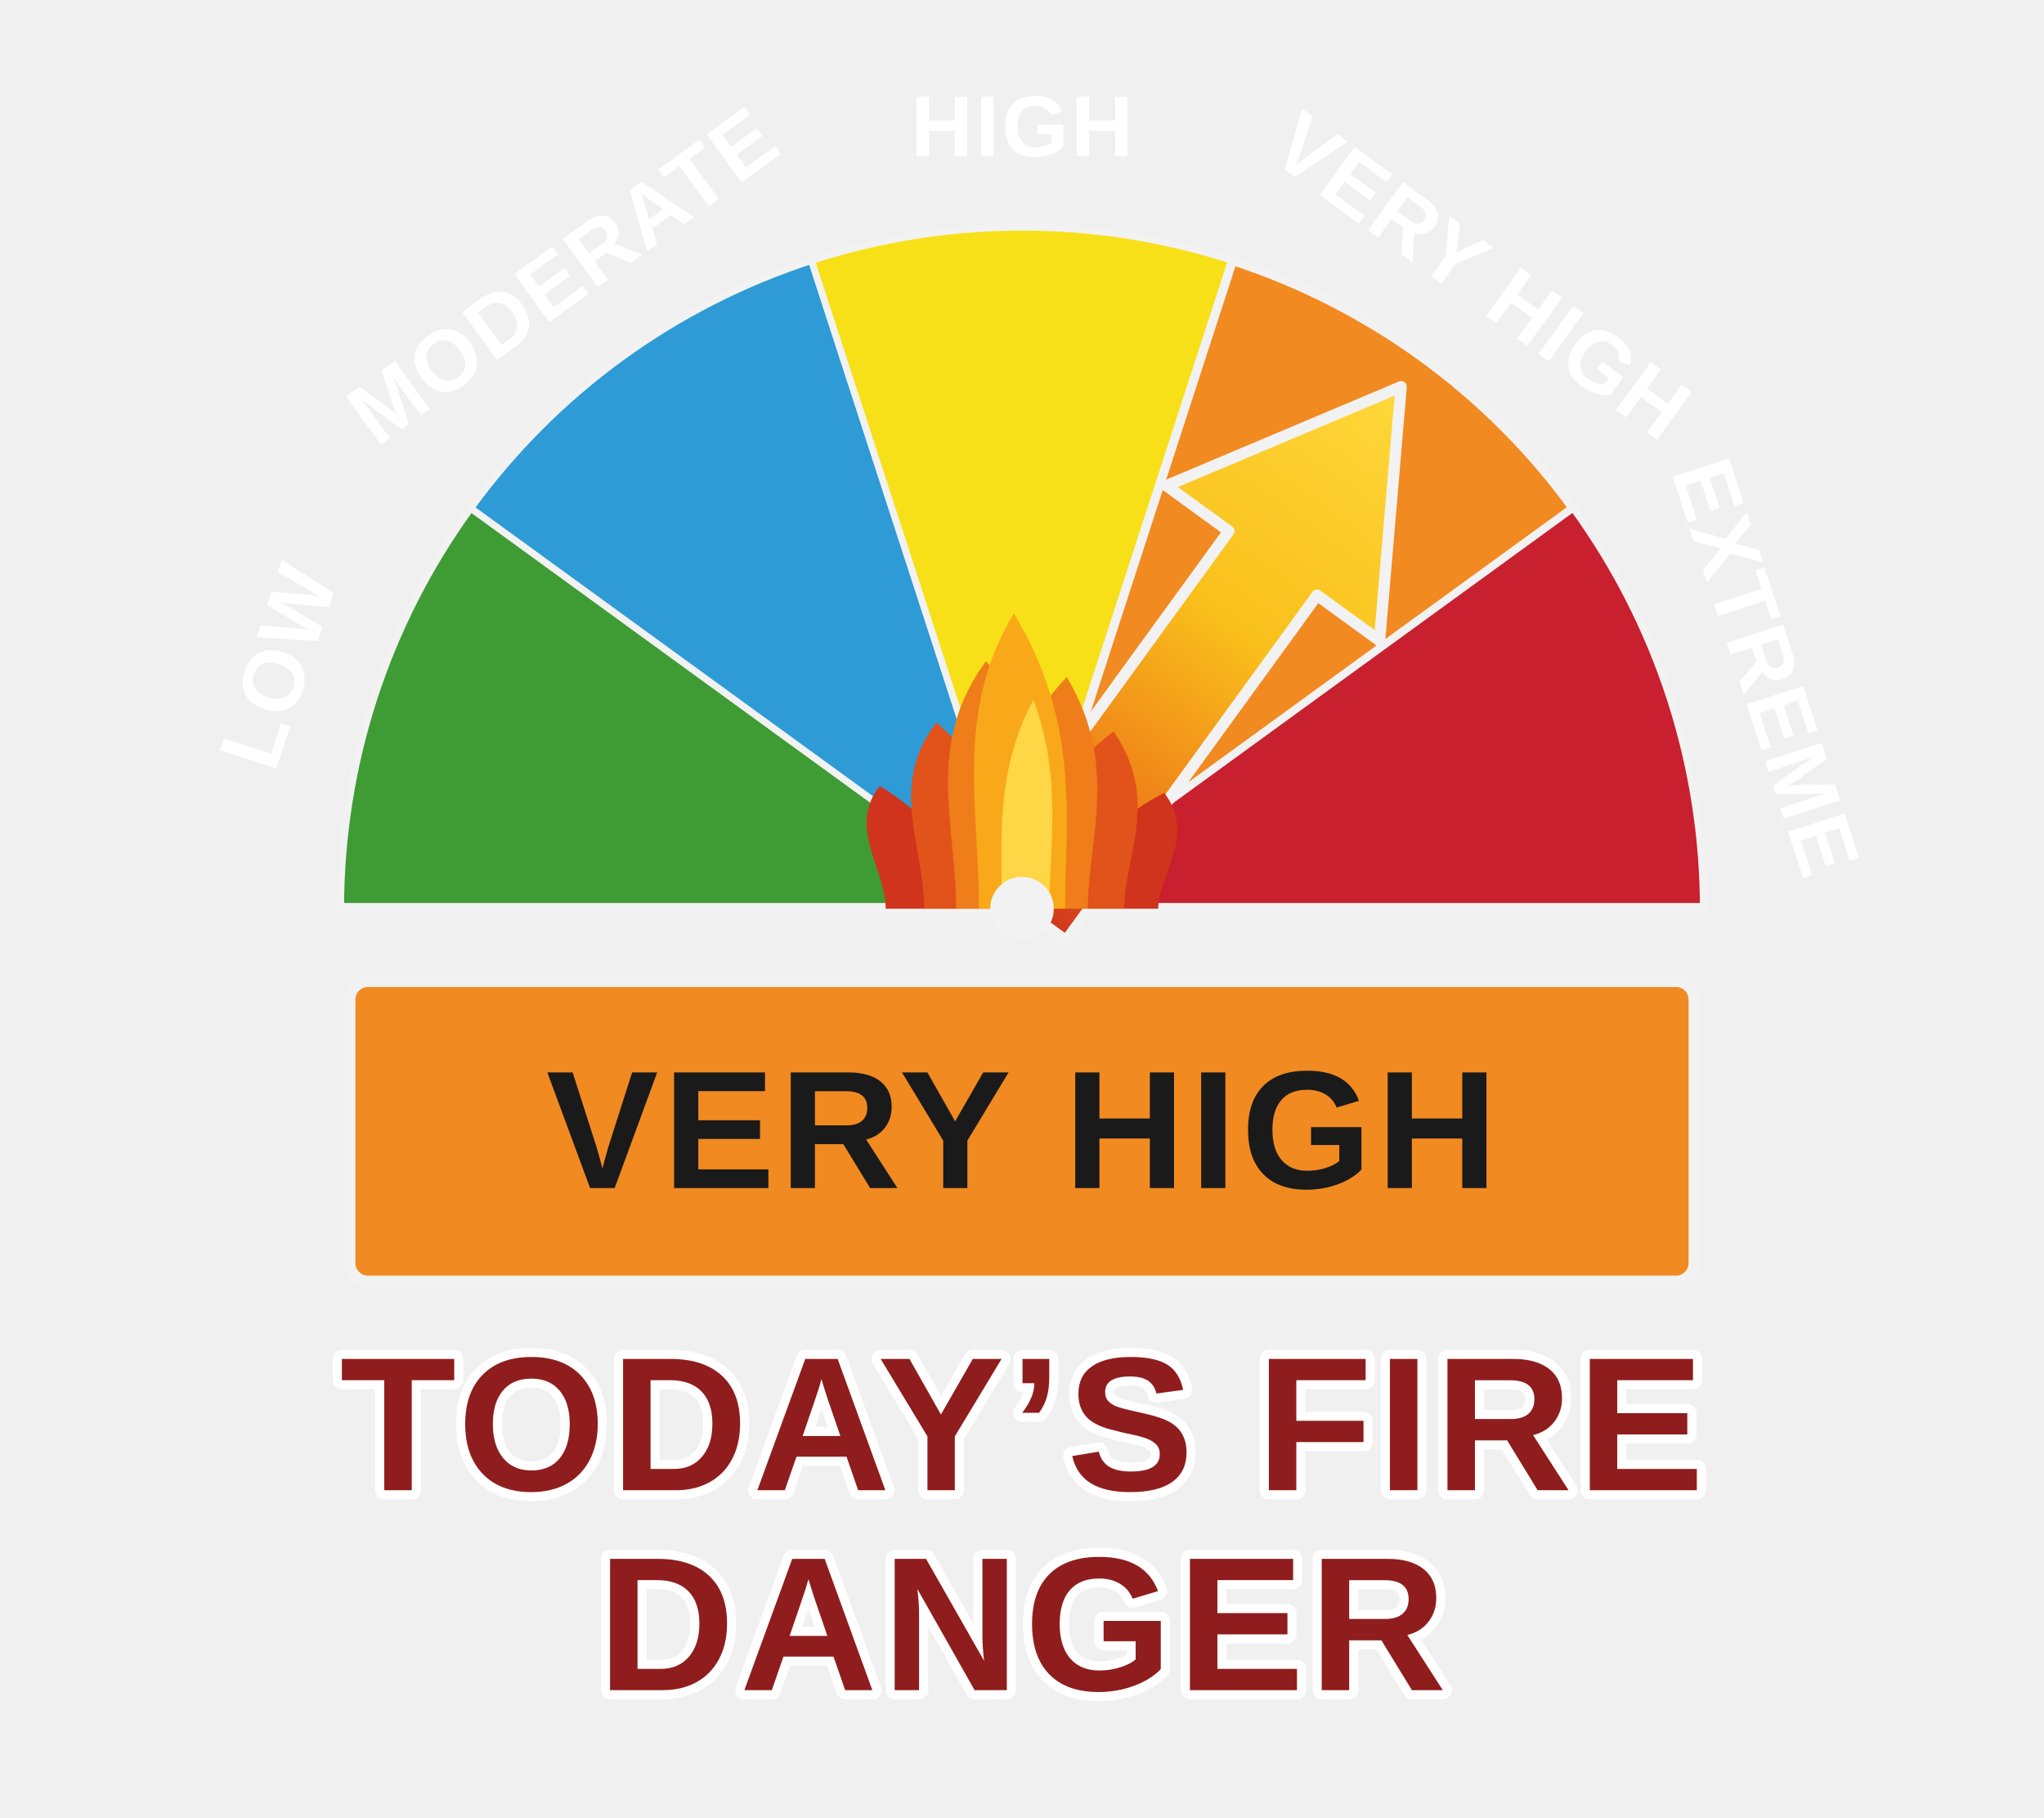
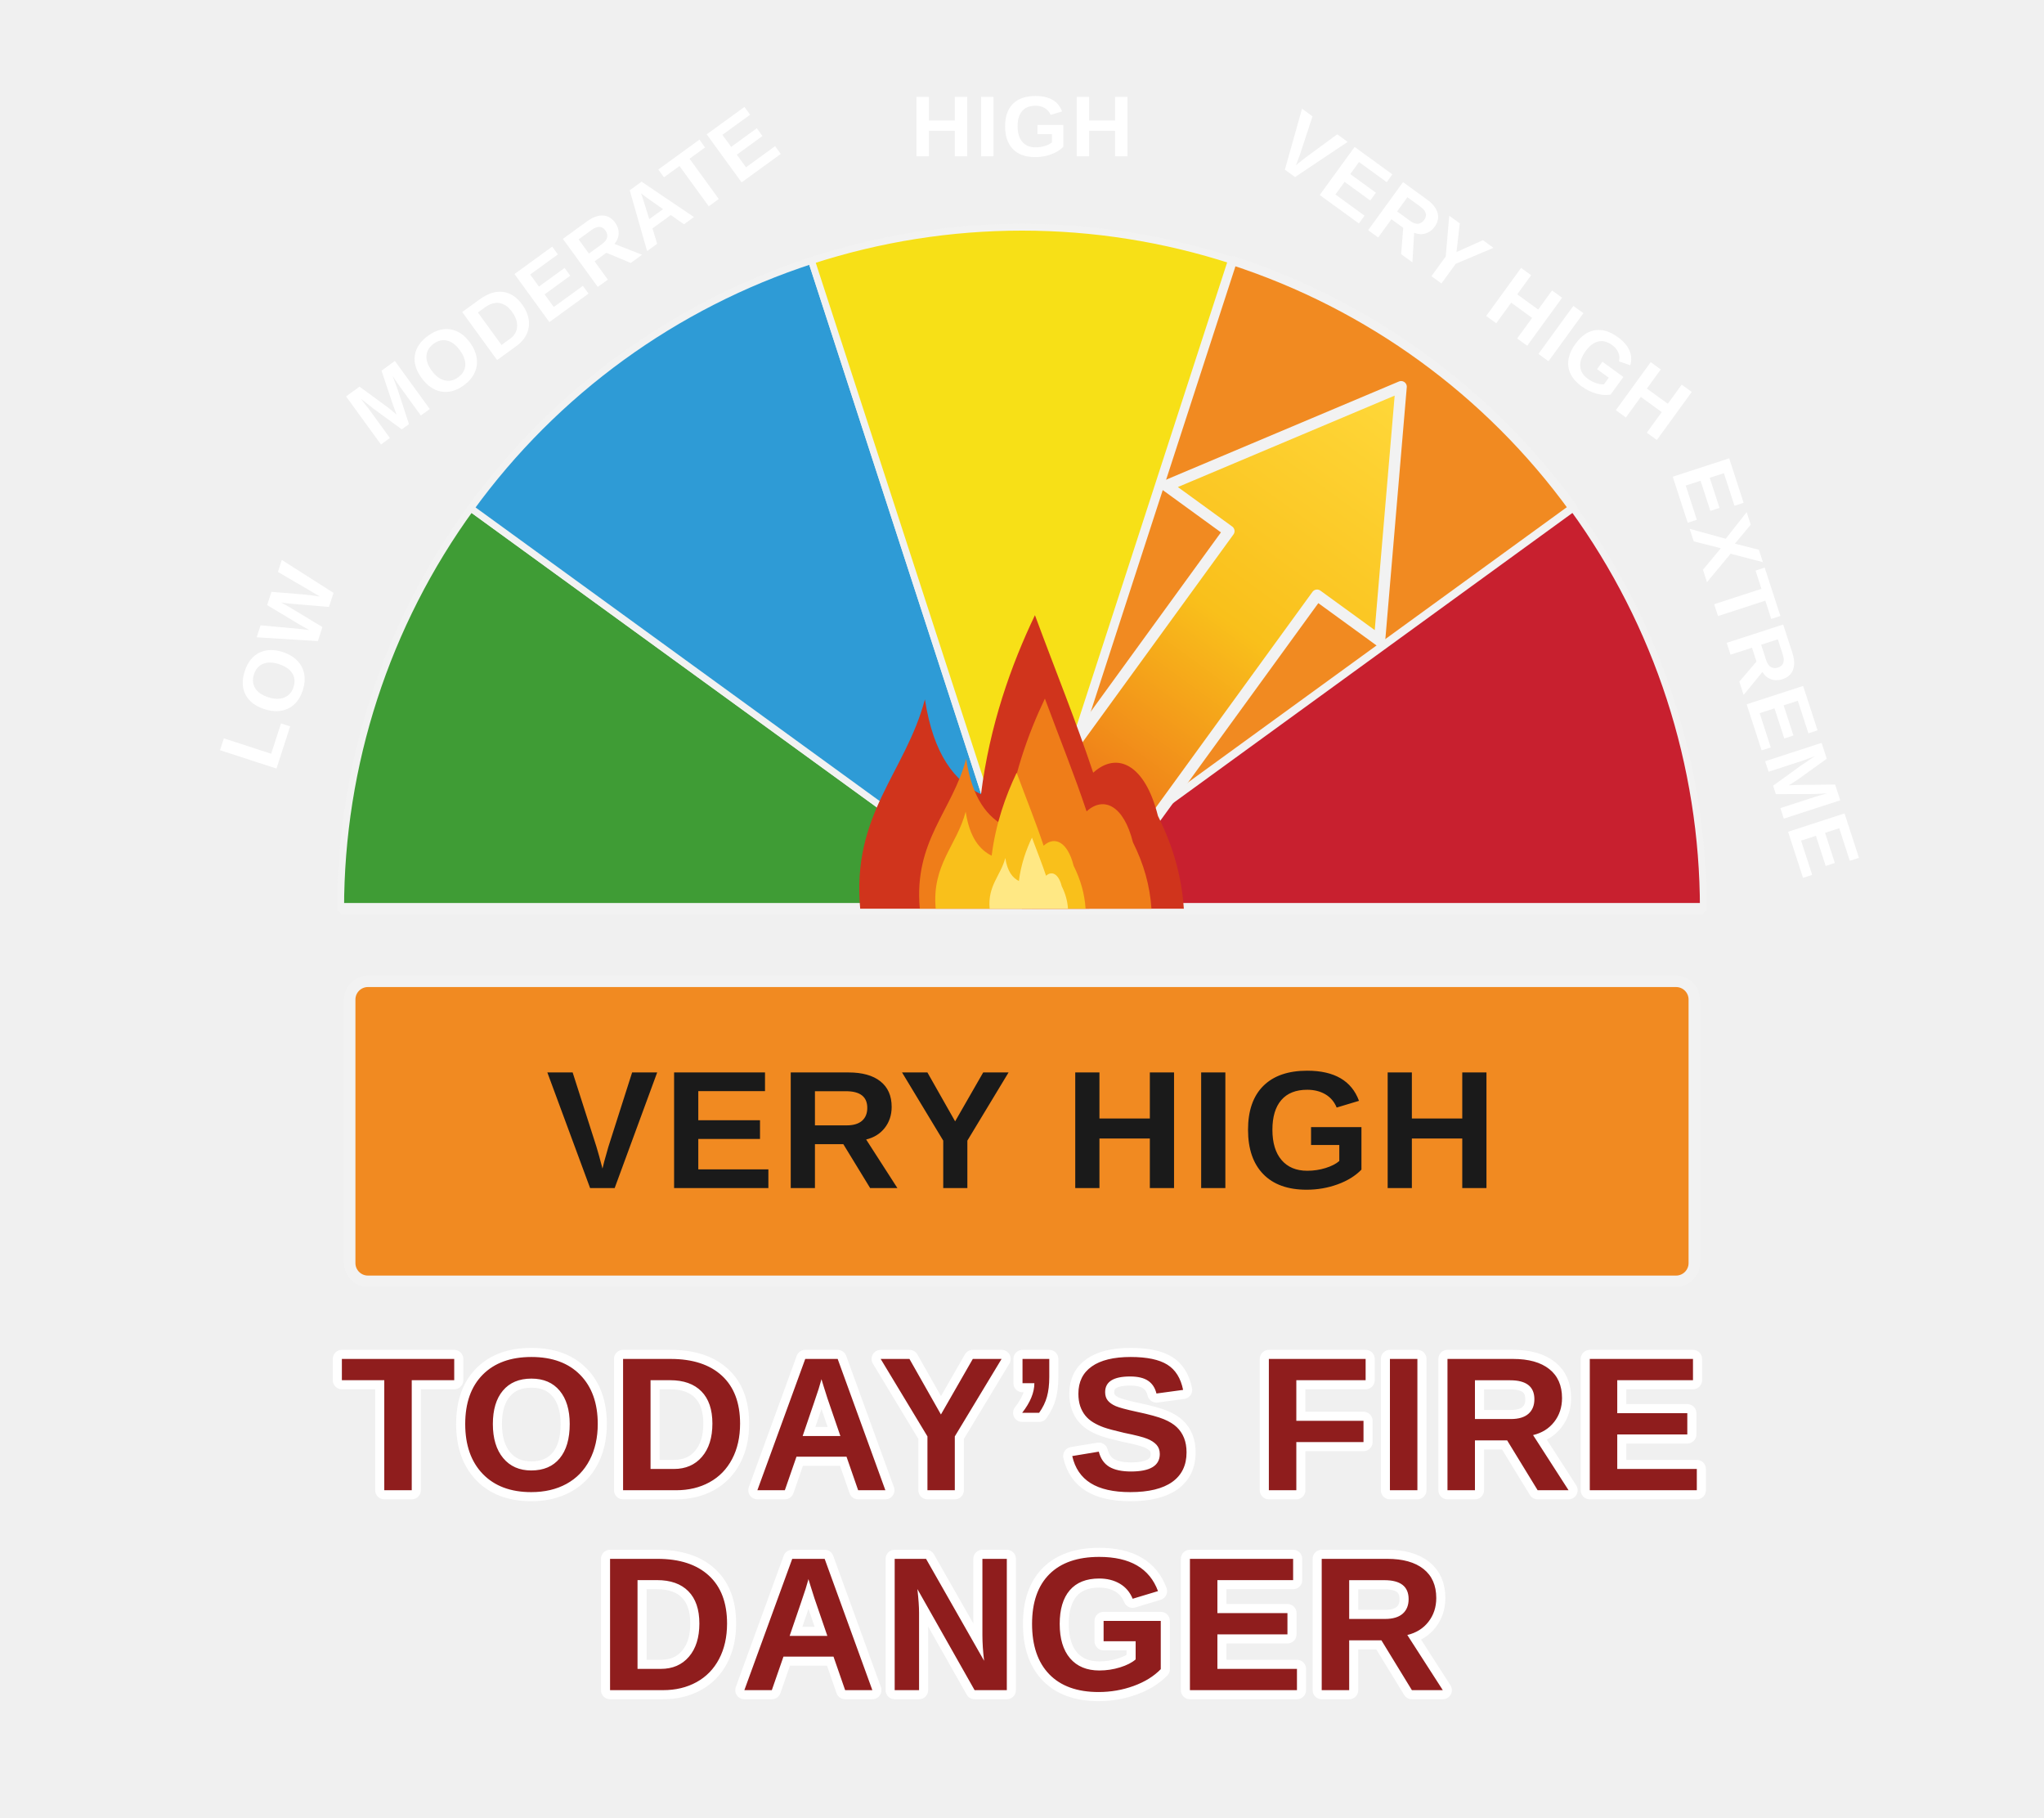
<svg xmlns="http://www.w3.org/2000/svg" viewBox="0 0 900 800" width="900" height="800" role="img" aria-labelledby="t-very-high-on-dark">
-   <path d="M 450.0 400.0 L 150.0 400.0 A 300 300 0 0 1 207.3 223.7 Z" fill="#3f9c35" stroke="#f2f2f2" stroke-width="3" />
-   <path d="M 450.0 400.0 L 207.3 223.7 A 300 300 0 0 1 357.3 114.7 Z" fill="#2e9bd6" stroke="#f2f2f2" stroke-width="3" />
-   <path d="M 450.0 400.0 L 357.3 114.7 A 300 300 0 0 1 542.7 114.7 Z" fill="#f7e017" stroke="#f2f2f2" stroke-width="3" />
-   <path d="M 450.0 400.0 L 542.7 114.7 A 300 300 0 0 1 692.7 223.7 Z" fill="#f18a21" stroke="#f2f2f2" stroke-width="4" />
-   <path d="M 450.0 400.0 L 692.7 223.7 A 300 300 0 0 1 750.0 400.0 Z" fill="#c8202f" stroke="#f2f2f2" stroke-width="3" />
+   <path d="M 450.0 400.0 L 150.0 400.0 A 300 300 0 0 1 207.3 223.7 Z" fill="#3f9c35" stroke="#f2f2f2" stroke-width="3" stroke-linejoin="round" />
+   <path d="M 450.0 400.0 L 207.3 223.7 A 300 300 0 0 1 357.3 114.7 Z" fill="#2e9bd6" stroke="#f2f2f2" stroke-width="3" stroke-linejoin="round" />
+   <path d="M 450.0 400.0 L 357.3 114.7 A 300 300 0 0 1 542.7 114.7 Z" fill="#f7e017" stroke="#f2f2f2" stroke-width="3" stroke-linejoin="round" />
+   <path d="M 450.0 400.0 L 542.7 114.7 A 300 300 0 0 1 692.7 223.7 Z" fill="#f18a21" stroke="#f2f2f2" stroke-width="4" stroke-linejoin="round" />
+   <path d="M 450.0 400.0 L 692.7 223.7 A 300 300 0 0 1 750.0 400.0 Z" fill="#c8202f" stroke="#f2f2f2" stroke-width="3" stroke-linejoin="round" />
  <line x1="150" y1="400" x2="750" y2="400" stroke="#f2f2f2" stroke-width="5" />
  <text x="124.7" y="294.3" transform="rotate(288.0 124.7 294.3)" text-anchor="middle" dominant-baseline="middle" font-family="Oswald, 'Arial Narrow', 'Helvetica Neue', Arial, sans-serif" font-size="38" font-weight="700" fill="#ffffff" letter-spacing="1">LOW</text>
  <text x="249.0" y="123.3" transform="rotate(324.0 249.0 123.3)" text-anchor="middle" dominant-baseline="middle" font-family="Oswald, 'Arial Narrow', 'Helvetica Neue', Arial, sans-serif" font-size="38" font-weight="700" fill="#ffffff" letter-spacing="1">MODERATE</text>
  <text x="450.0" y="58.0" transform="rotate(360.0 450.0 58.0)" text-anchor="middle" dominant-baseline="middle" font-family="Oswald, 'Arial Narrow', 'Helvetica Neue', Arial, sans-serif" font-size="38" font-weight="700" fill="#ffffff" letter-spacing="1">HIGH</text>
  <text x="651.0" y="123.3" transform="rotate(396.0 651.0 123.3)" text-anchor="middle" dominant-baseline="middle" font-family="Oswald, 'Arial Narrow', 'Helvetica Neue', Arial, sans-serif" font-size="38" font-weight="700" fill="#ffffff" letter-spacing="1">VERY HIGH</text>
  <text x="775.3" y="294.3" transform="rotate(432.0 775.3 294.3)" text-anchor="middle" dominant-baseline="middle" font-family="Oswald, 'Arial Narrow', 'Helvetica Neue', Arial, sans-serif" font-size="38" font-weight="700" fill="#ffffff" letter-spacing="1">EXTREME</text>
  <defs>
    <linearGradient id="arrow-very-high-on-dark" gradientUnits="userSpaceOnUse" x1="450" y1="116" x2="450" y2="400">
      <stop offset="0" stop-color="#ffd83a" />
      <stop offset="0.45" stop-color="#f9c01b" />
      <stop offset="0.78" stop-color="#ef7d19" />
      <stop offset="1" stop-color="#d0341c" />
    </linearGradient>
+     <clipPath id="gauge-very-high-on-dark">
+       <rect x="0" y="0" width="900" height="400" />
+     </clipPath>
  </defs>
-   <g transform="rotate(36.0 450 400)">
-     <path d="M 450 116                  L 508 212                  L 474 212                  L 474 400                  L 426 400                  L 426 212                  L 392 212 Z" fill="url(#arrow-very-high-on-dark)" stroke="#f2f2f2" stroke-width="5" stroke-linejoin="round" />
+   <g clip-path="url(#gauge-very-high-on-dark)">
+     <g transform="rotate(36.0 450 400)">
+       <path d="M 450 116                  L 508 212                  L 474 212                  L 474 400                  L 426 400                  L 426 212                  L 392 212 Z" fill="url(#arrow-very-high-on-dark)" stroke="#f2f2f2" stroke-width="5" stroke-linejoin="round" />
+     </g>
  </g>
-   <path d="M 390 400 C 389.76 382 373 364 387.36 346 C 420 366 421 384 421 400 Z" fill="#d0341c" />
-   <path d="M 479 400 C 479.04 383 480 366 512.64 349 C 527 368 510 385 510 400 Z" fill="#d0341c" />
-   <path d="M 407 400 C 406.8 372 391 346 412.32 318 C 447 349 444 375 444 400 Z" fill="#e2521b" />
-   <path d="M 457 400 C 457.2 373 455 349 490.32 322 C 511 352 495 377 495 400 Z" fill="#e2521b" />
-   <path d="M 421 400 C 421.08 363 407 328 434.16 291 C 468 332 462 367 462 400 Z" fill="#ef7d19" />
-   <path d="M 441 400 C 441.36 365 437 333 469.68 298 C 493 337 479 369 479 400 Z" fill="#ef7d19" />
-   <path d="M 431 400 C 431.28 356 420 314 446.4 270 C 476 319 469 361 469 400 Z" fill="#f9a81a" />
-   <path d="M 441 400 C 441.3 369 438 340 455.04 308 C 468 343 462 373 462 400 Z" fill="#ffd645" />
-   <circle cx="450" cy="400" r="14" fill="#f2f2f2" />
+   <path transform="translate(450 400) scale(0.95)" d="M -75 0 C -79 -44 -54 -63 -45 -97 C -41 -71 -31 -59 -19 -53 C -15 -85 -5 -113 6 -136 C 16 -109 25 -87 33 -63 C 44 -73 57 -67 63 -43 C 70 -29 74 -15 75 0 Z" fill="#d0341c" />
+   <path transform="translate(456 400) scale(0.68)" d="M -75 0 C -79 -44 -54 -63 -45 -97 C -41 -71 -31 -59 -19 -53 C -15 -85 -5 -113 6 -136 C 16 -109 25 -87 33 -63 C 44 -73 57 -67 63 -43 C 70 -29 74 -15 75 0 Z" fill="#ef7d19" />
+   <path transform="translate(445 400) scale(0.44)" d="M -75 0 C -79 -44 -54 -63 -45 -97 C -41 -71 -31 -59 -19 -53 C -15 -85 -5 -113 6 -136 C 16 -109 25 -87 33 -63 C 44 -73 57 -67 63 -43 C 70 -29 74 -15 75 0 Z" fill="#f9c01b" />
+   <path transform="translate(453 400) scale(0.23)" d="M -75 0 C -79 -44 -54 -63 -45 -97 C -41 -71 -31 -59 -19 -53 C -15 -85 -5 -113 6 -136 C 16 -109 25 -87 33 -63 C 44 -73 57 -67 63 -43 C 70 -29 74 -15 75 0 Z" fill="#ffe884" />
  <rect x="154" y="432" width="592" height="132" rx="8" fill="#f18a21" stroke="#f2f2f2" stroke-width="5" />
  <text x="450" y="502" text-anchor="middle" dominant-baseline="middle" font-family="Oswald, 'Arial Narrow', 'Helvetica Neue', Arial, sans-serif" font-size="74" font-weight="700" fill="#1a1a1a" stroke="none" stroke-width="0" paint-order="stroke" letter-spacing="2">VERY HIGH</text>
  <text x="450" y="656" text-anchor="middle" font-family="Oswald, 'Arial Narrow', 'Helvetica Neue', Arial, sans-serif" font-size="84" font-weight="700" fill="#8f1d1d" stroke="#ffffff" stroke-width="8" stroke-linejoin="round" paint-order="stroke" letter-spacing="2">TODAY’S FIRE</text>
  <text x="450" y="744" text-anchor="middle" font-family="Oswald, 'Arial Narrow', 'Helvetica Neue', Arial, sans-serif" font-size="84" font-weight="700" fill="#8f1d1d" stroke="#ffffff" stroke-width="8" stroke-linejoin="round" paint-order="stroke" letter-spacing="2">DANGER</text>
</svg>
